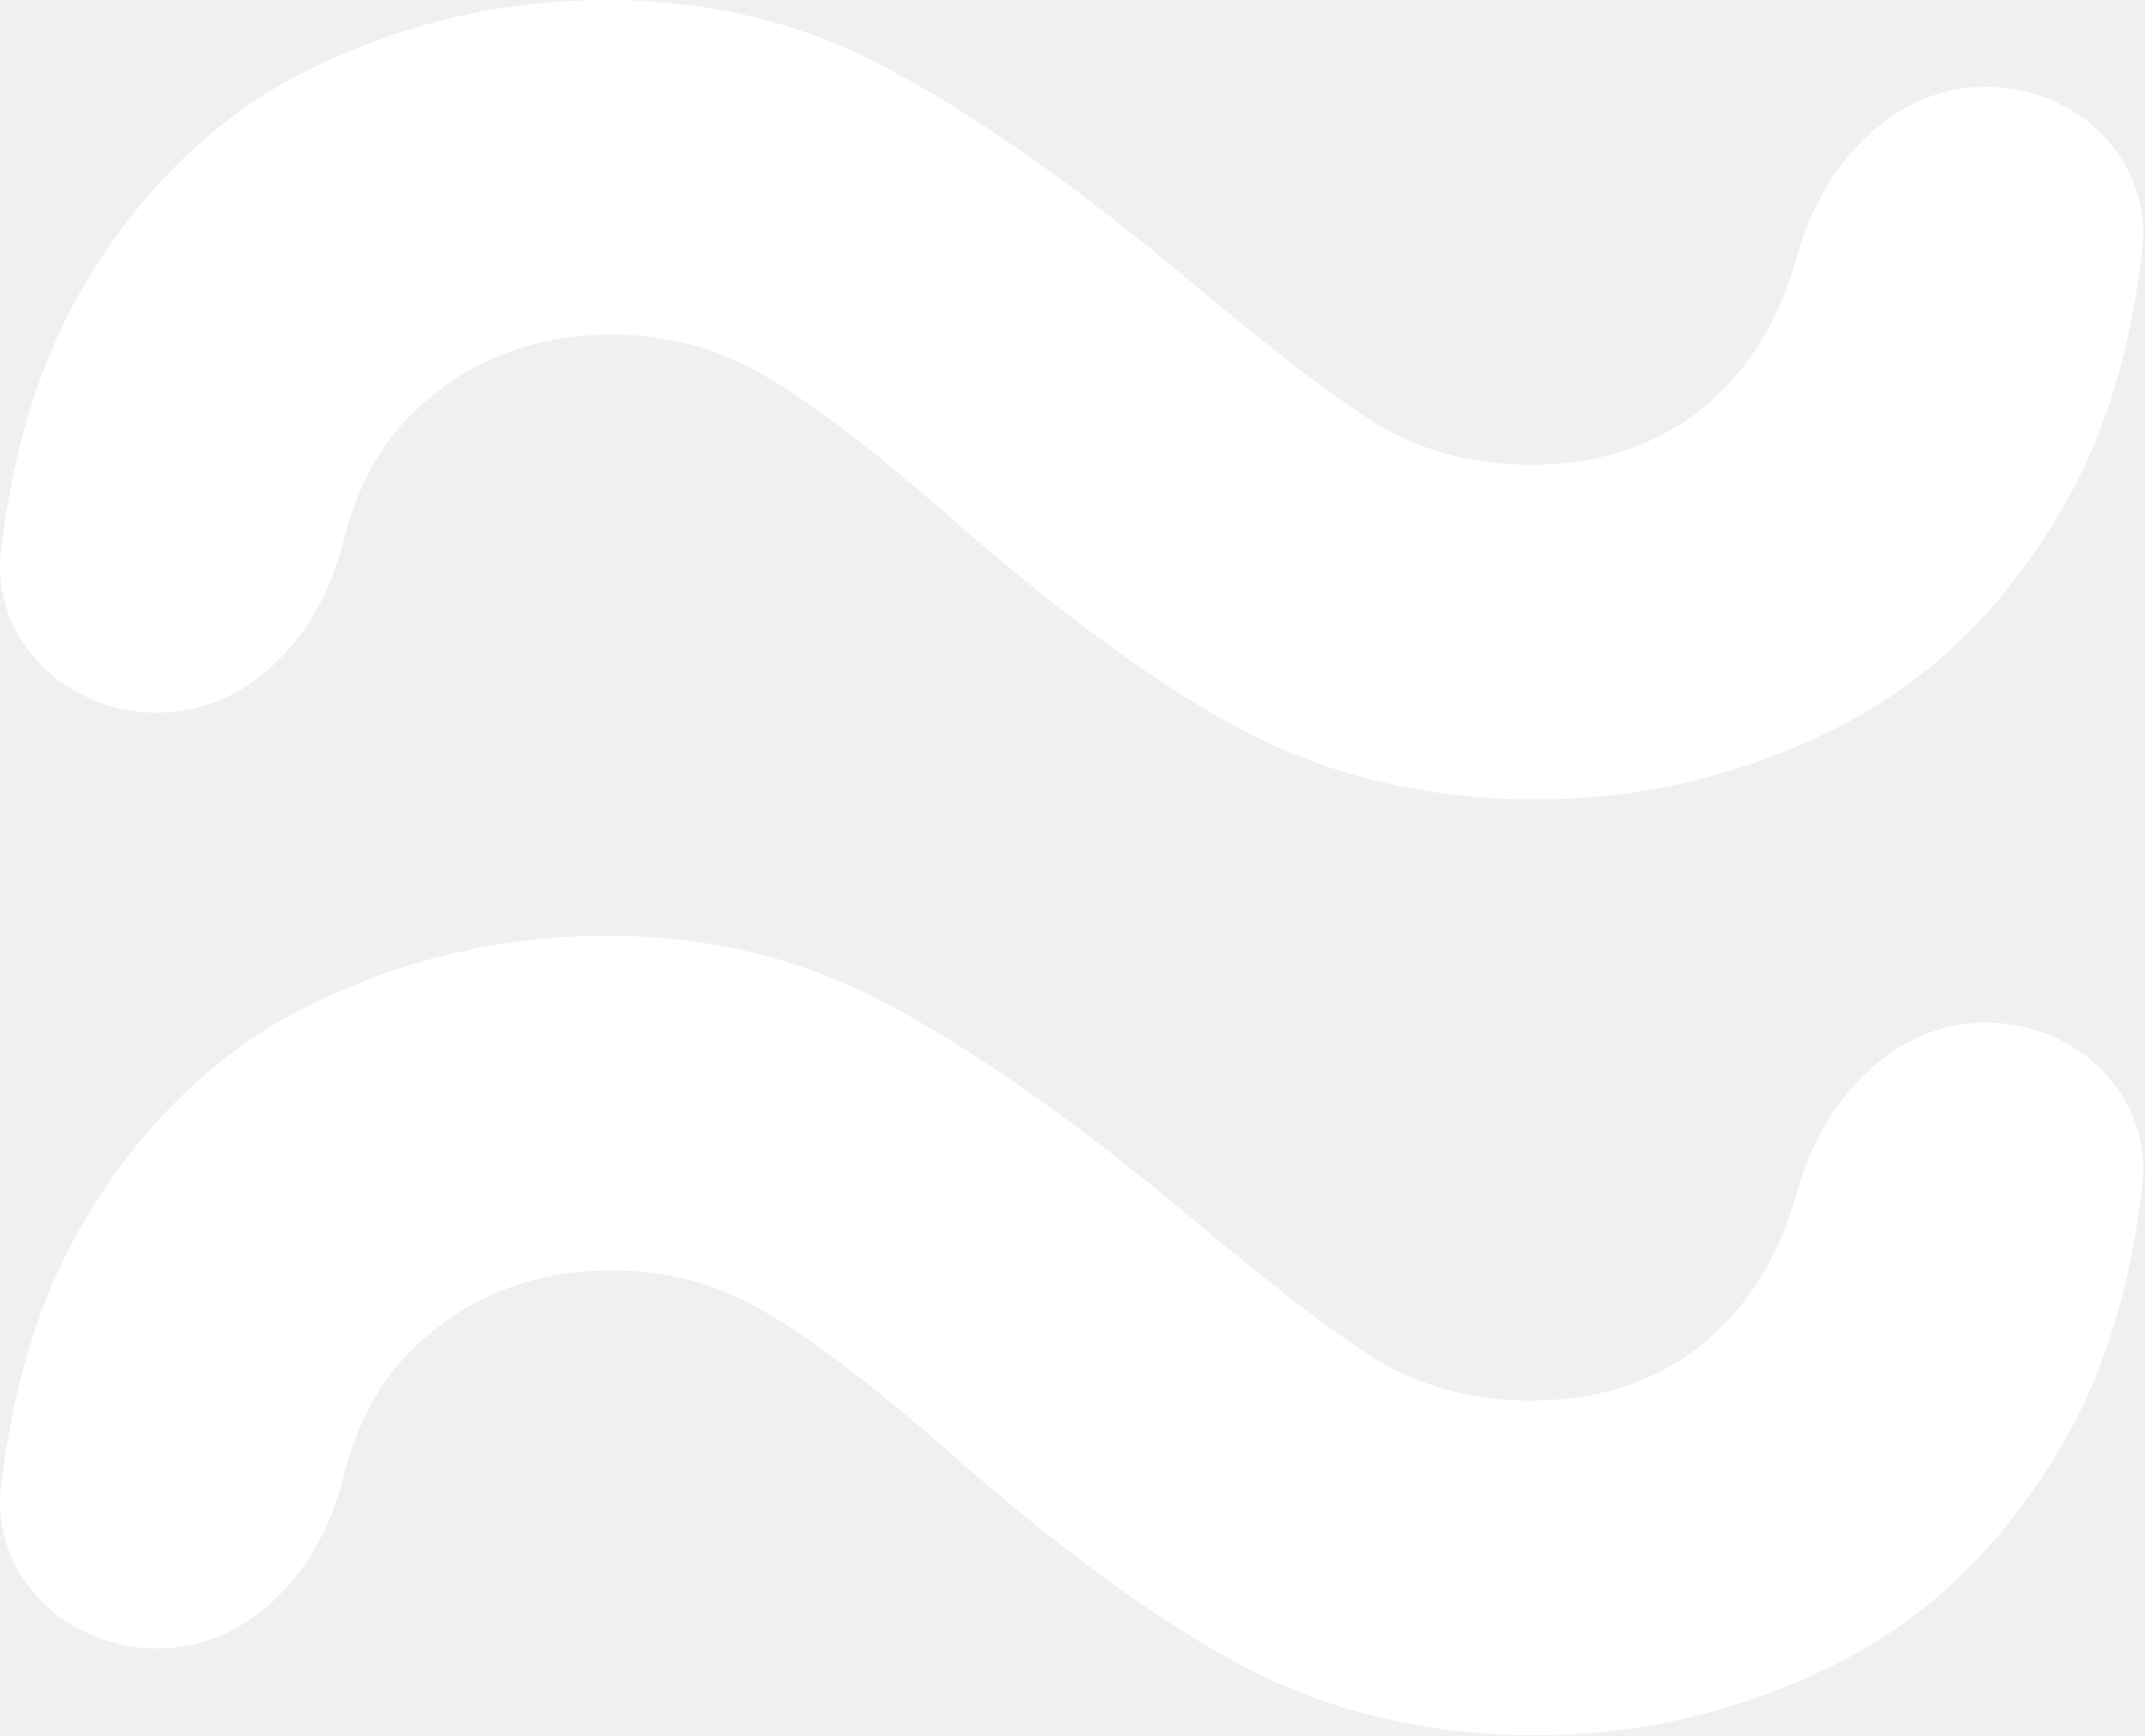
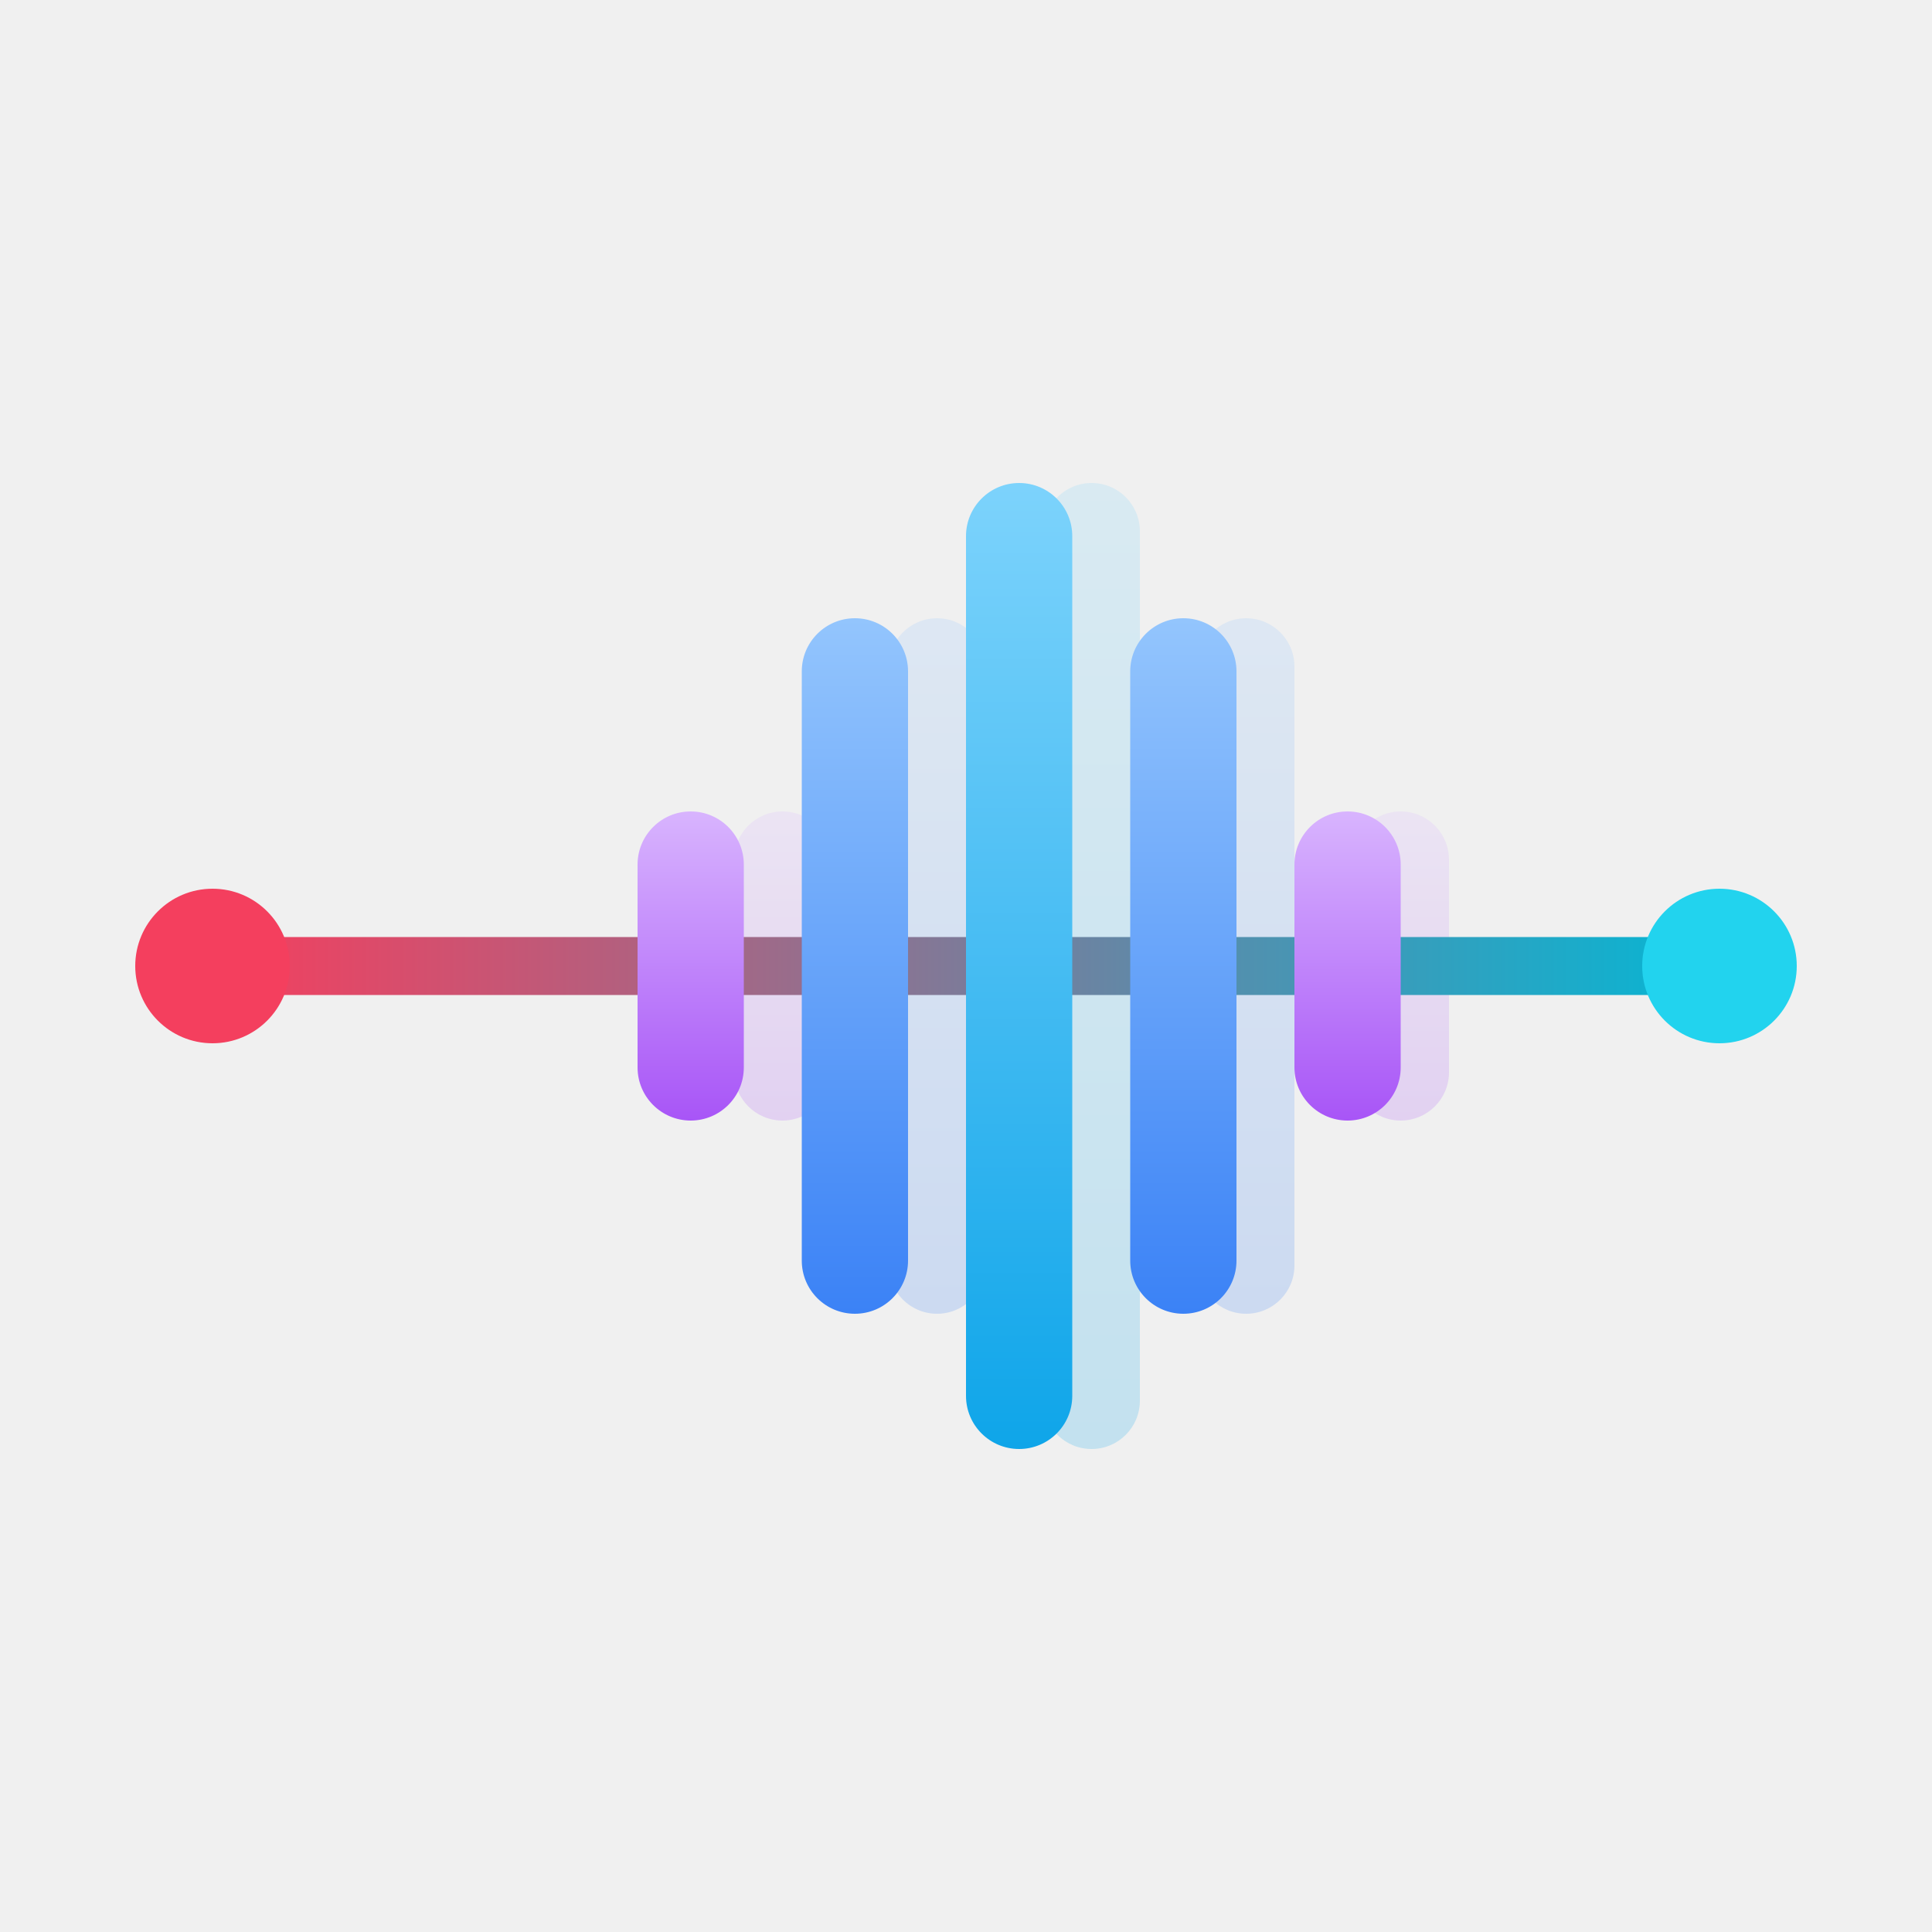
- <svg xmlns="http://www.w3.org/2000/svg" width="633" height="512" viewBox="0 0 633 512" fill="none">
-   <path d="M46.363 210.286C19.477 210.286 -2.984 188.554 0.325 161.87C3.901 133.034 11.305 108.486 22.537 88.228C39.907 57.448 62.461 35.048 90.193 21.028C118.231 7.01 147.793 0 178.879 0C209.965 0 238.155 7.01 263.451 21.028C289.051 34.742 318.765 55.772 352.593 84.114C375.451 103.314 393.431 117.028 406.537 125.258C419.945 133.18 434.879 137.142 451.337 137.142C477.851 137.142 498.727 127.696 513.965 108.8C521.231 99.79 526.661 88.77 530.255 75.74C537.627 49.008 558.305 25.6 586.033 25.6C612.817 25.6 635.309 47.078 632.223 73.684C628.861 102.664 621.441 127.322 609.965 147.658C592.593 178.438 569.889 200.838 541.851 214.858C513.813 228.876 484.251 235.886 453.165 235.886C422.079 235.886 393.737 229.334 368.137 216.228C342.537 202.82 312.975 181.334 279.451 151.772C257.507 132.572 239.679 119.01 225.965 111.086C212.251 102.858 197.165 98.742 180.707 98.742C156.021 98.742 135.603 107.276 119.451 124.342C111.043 133.226 104.947 145.246 101.165 160.404C94.491 187.138 73.919 210.286 46.363 210.286ZM46.363 486.4C19.477 486.4 -2.984 464.668 0.325 437.986C3.901 409.148 11.305 384.6 22.537 364.342C39.907 333.562 62.461 311.162 90.193 297.142C118.231 283.124 147.793 276.114 178.879 276.114C209.965 276.114 238.155 283.124 263.451 297.142C289.051 310.858 318.765 331.886 352.593 360.228C375.451 379.428 393.431 393.142 406.537 401.372C419.945 409.296 434.879 413.258 451.337 413.258C477.851 413.258 498.727 403.81 513.965 384.914C521.231 375.904 526.661 364.884 530.255 351.854C537.627 325.122 558.305 301.714 586.033 301.714C612.817 301.714 635.309 323.194 632.223 349.798C628.861 378.778 621.441 403.436 609.965 423.772C592.593 454.552 569.889 476.952 541.851 490.972C513.813 504.99 484.251 512 453.165 512C422.079 512 393.737 505.448 368.137 492.342C342.537 478.934 312.975 457.448 279.451 427.886C257.507 408.686 239.679 395.124 225.965 387.2C212.251 378.972 197.165 374.858 180.707 374.858C156.021 374.858 135.603 383.39 119.451 400.458C111.043 409.34 104.947 421.36 101.165 436.518C94.491 463.252 73.919 486.4 46.363 486.4Z" fill="white" />
+ <svg xmlns="http://www.w3.org/2000/svg" viewBox="0 0 200 200" width="200" height="200">
+   <defs>
+     <linearGradient id="bg" x1="0%" y1="0%" x2="100%" y2="100%">
+       <stop offset="0%" style="stop-color:#0D0D1F" />
+       <stop offset="100%" style="stop-color:#0A1428" />
+     </linearGradient>
+     <linearGradient id="ba" x1="0%" y1="100%" x2="0%" y2="0%">
+       <stop offset="0%" style="stop-color:#A855F7" />
+       <stop offset="100%" style="stop-color:#D8B4FE" />
+     </linearGradient>
+     <linearGradient id="bb" x1="0%" y1="100%" x2="0%" y2="0%">
+       <stop offset="0%" style="stop-color:#3B82F6" />
+       <stop offset="100%" style="stop-color:#93C5FD" />
+     </linearGradient>
+     <linearGradient id="bc" x1="0%" y1="100%" x2="0%" y2="0%">
+       <stop offset="0%" style="stop-color:#0EA5E9" />
+       <stop offset="100%" style="stop-color:#7DD3FC" />
+     </linearGradient>
+     <linearGradient id="wg" x1="0%" y1="0%" x2="100%" y2="0%">
+       <stop offset="0%" style="stop-color:#F43F5E" />
+       <stop offset="100%" style="stop-color:#06B6D4" />
+     </linearGradient>
+   </defs>
+   <g transform="translate(100,100)">
+     <rect x="-24" y="-16" width="10" height="32" rx="5" fill="url(#ba)" opacity="0.2" />
+     <rect x="-8" y="-36" width="10" height="72" rx="5" fill="url(#bb)" opacity="0.2" />
+     <rect x="8" y="-50" width="10" height="100" rx="5" fill="url(#bc)" opacity="0.2" />
+     <rect x="24" y="-36" width="10" height="72" rx="5" fill="url(#bb)" opacity="0.2" />
+     <rect x="40" y="-16" width="10" height="32" rx="5" fill="url(#ba)" opacity="0.2" />
+     <rect x="-76" y="-3" width="152" height="6" rx="3" fill="url(#wg)" />
+     <circle cx="-78" cy="0" r="8" fill="#F43F5E" />
+     <circle cx="78" cy="0" r="8" fill="#22D3EE" />
+     <rect x="-34" y="-16" width="11" height="32" rx="5.5" fill="url(#ba)" />
+     <rect x="-17" y="-36" width="11" height="72" rx="5.5" fill="url(#bb)" />
+     <rect x="0" y="-50" width="11" height="100" rx="5.5" fill="url(#bc)" />
+     <rect x="17" y="-36" width="11" height="72" rx="5.5" fill="url(#bb)" />
+     <rect x="34" y="-16" width="11" height="32" rx="5.5" fill="url(#ba)" />
+   </g>
</svg>
